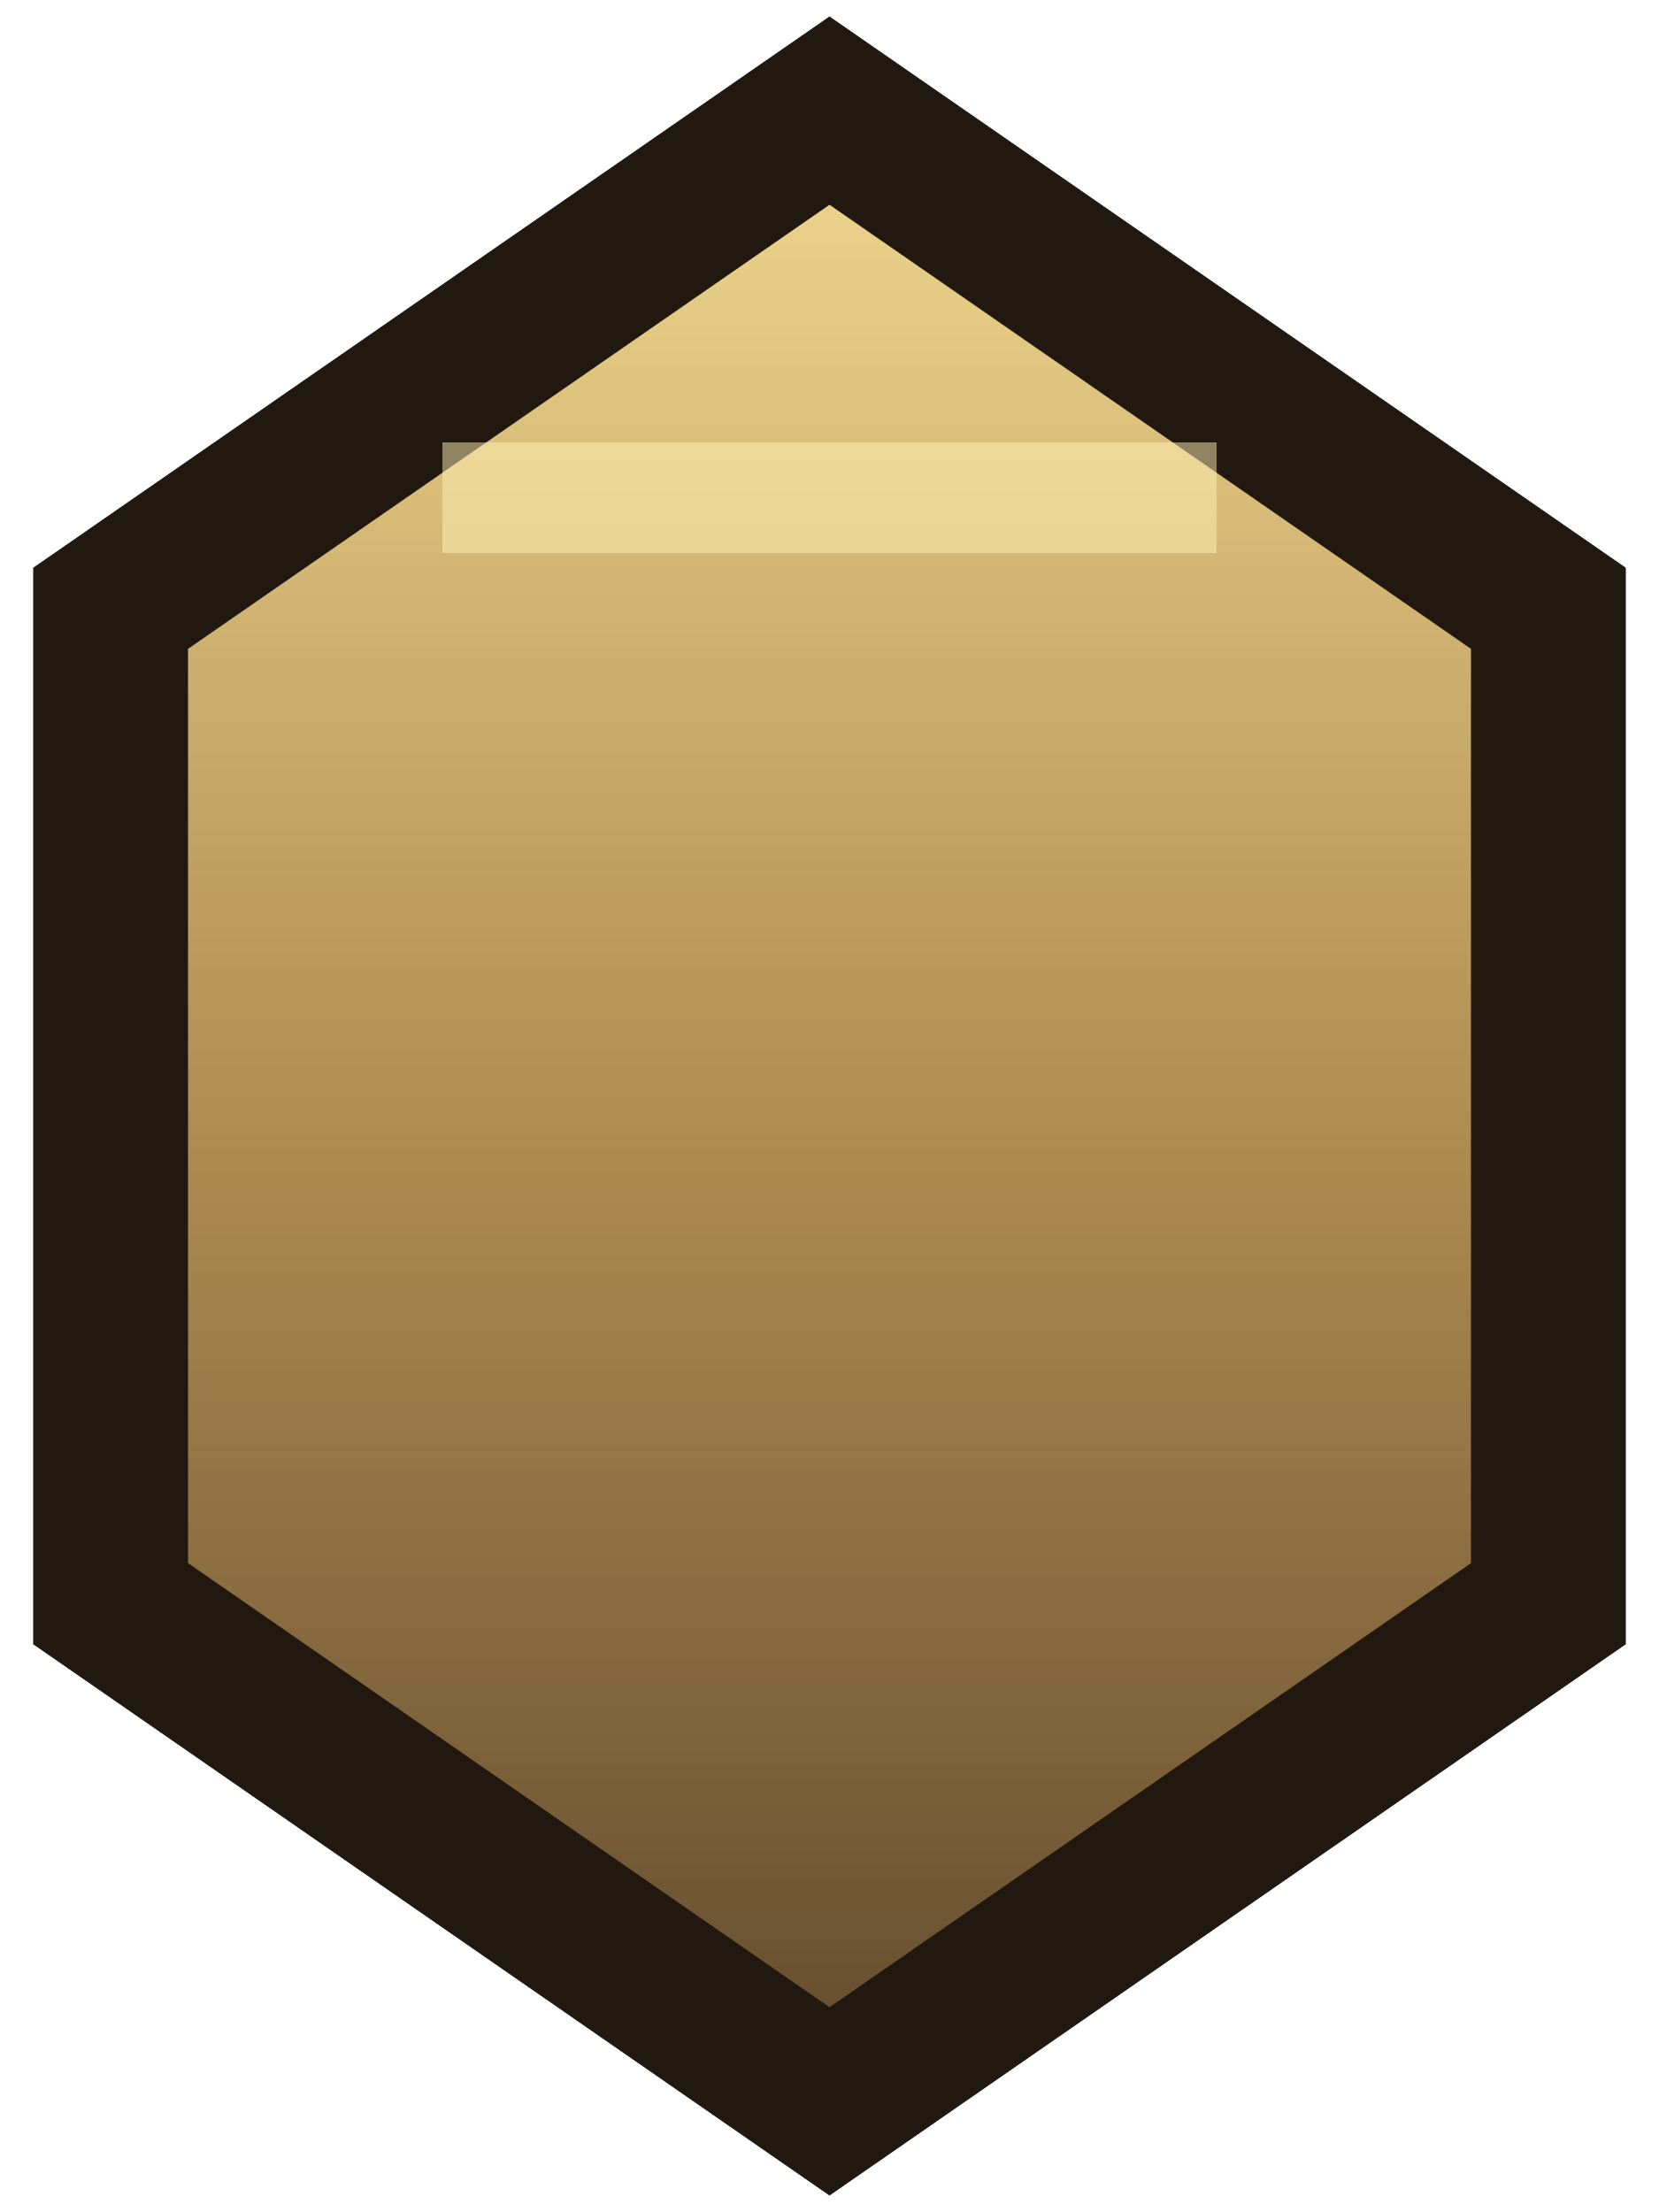
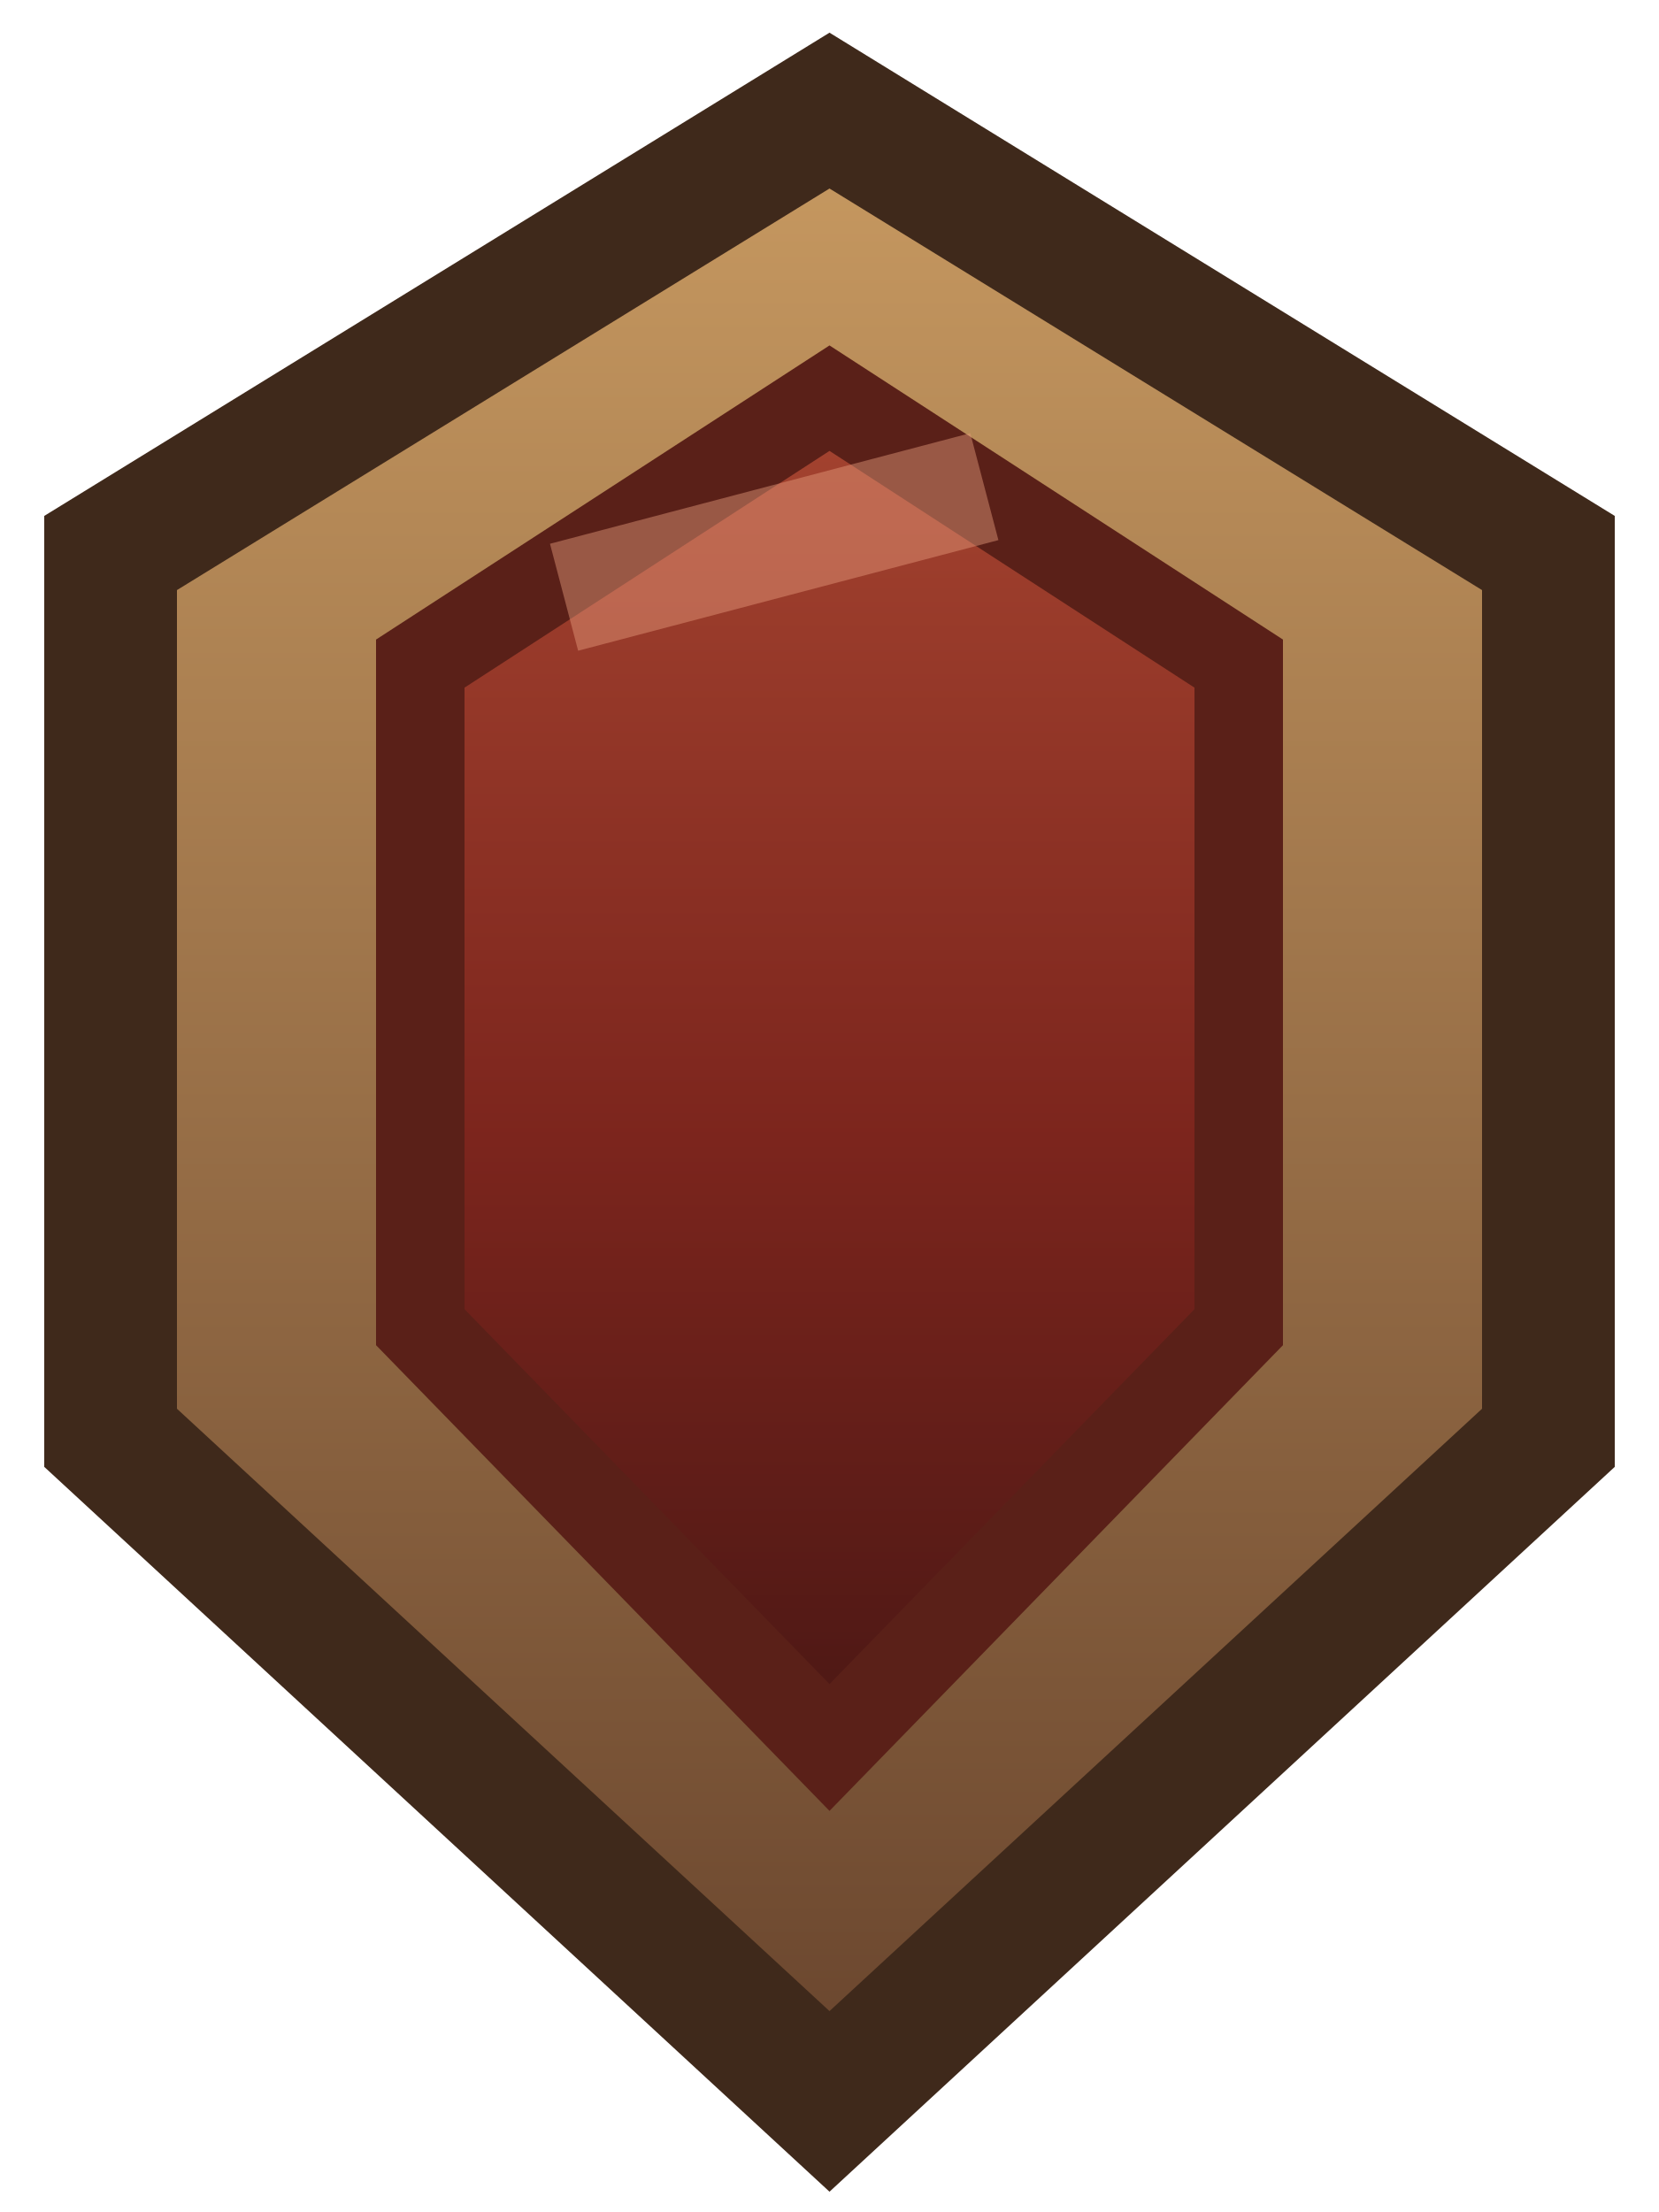
<svg xmlns="http://www.w3.org/2000/svg" width="15" height="20" viewBox="0 0 15 20">
  <defs>
-     <linearGradient id="f" x1="0" y1="0" x2="0" y2="1">
-       <stop offset="0" stop-color="#f0d98f" />
-       <stop offset=".5" stop-color="#b18e52" />
-       <stop offset="1" stop-color="#60492d" />
+     <linearGradient id="rim" x1="0" y1="0" x2="0" y2="1">
+       <stop offset="0" stop-color="#c89a61" />
+       <stop offset="1" stop-color="#68442d" />
+     </linearGradient>
+     <linearGradient id="gem" x1="0" y1="0" x2="0" y2="1">
+       <stop offset="0" stop-color="#a54430" />
+       <stop offset=".55" stop-color="#7c251d" />
+       <stop offset="1" stop-color="#4a1714" />
    </linearGradient>
  </defs>
-   <path d="M7.5 1 L14 5.5 V14.5 L7.5 19 L1 14.5 V5.5 Z" fill="url(#f)" stroke="#21180f" stroke-width="1.4" />
-   <path d="M4 4.5 H11" stroke="#fff0b8" stroke-opacity=".5" />
+   <path d="M7.5 1 L14 5 V13 L7.5 19 L1 13 V5 Z" fill="url(#rim)" stroke="#3f291b" stroke-width="1.2" />
+   <path d="M7.5 3.6 L11.2 6 V12 L7.5 15.8 L3.8 12 V6 Z" fill="url(#gem)" stroke="#5a2018" stroke-width=".8" />
+   <path d="M5.1 5.4 L8.9 4.4" stroke="#e79c7d" stroke-opacity=".45" />
</svg>
